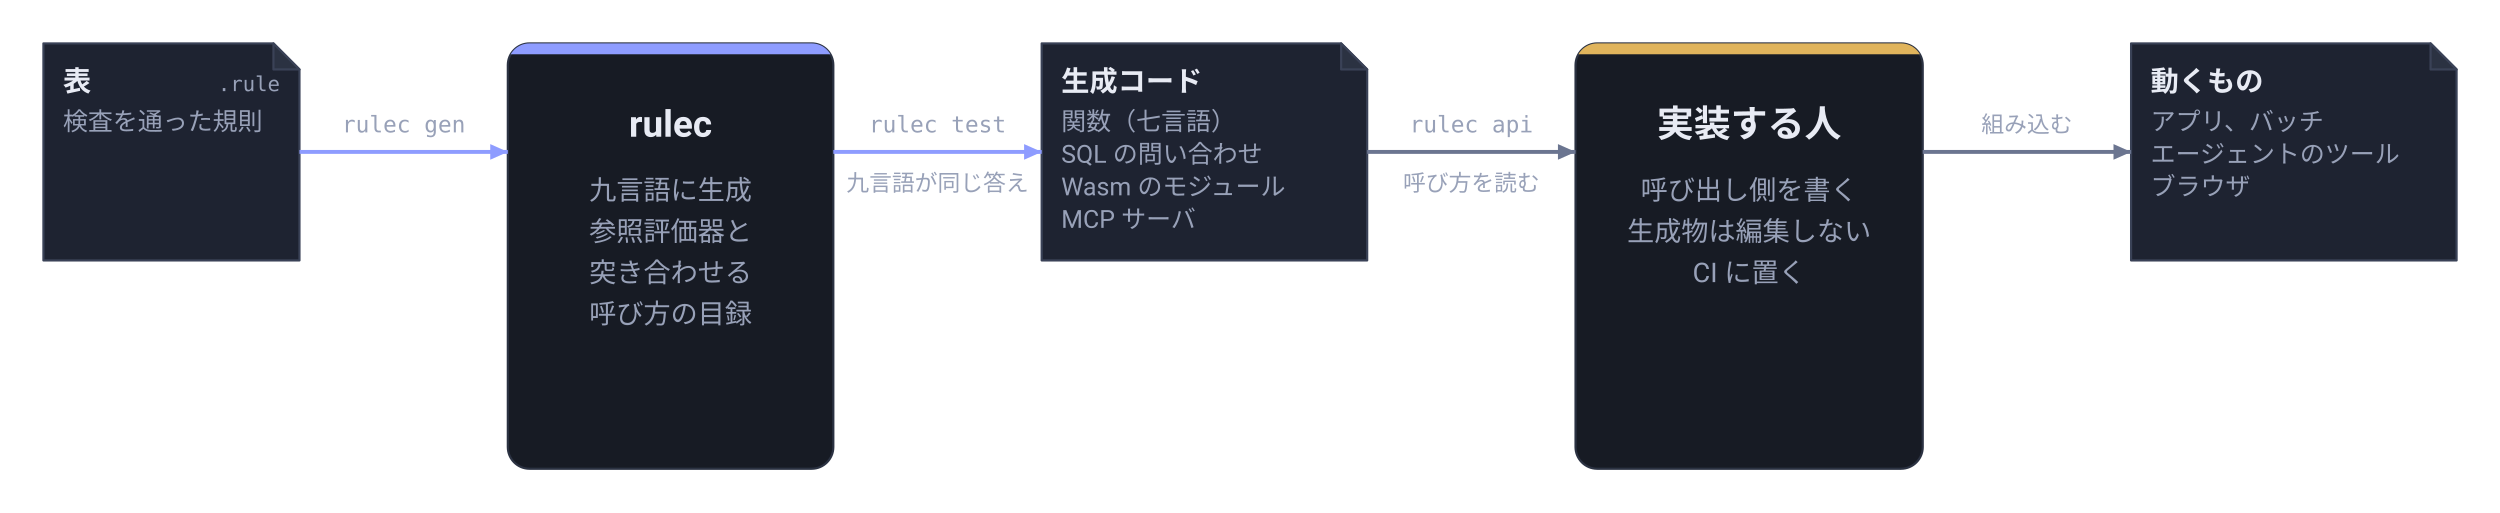
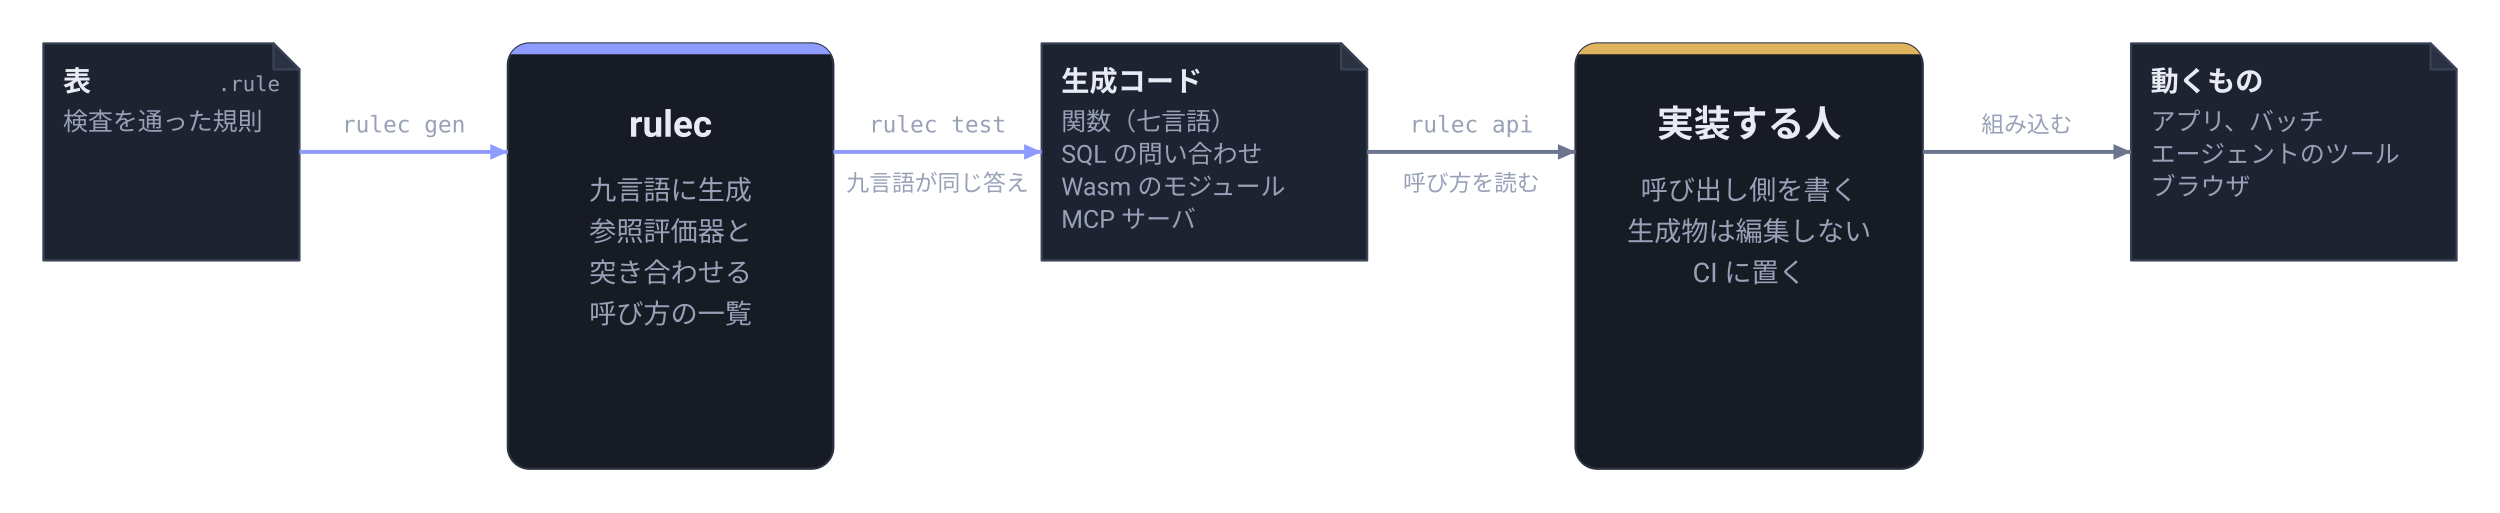
<svg xmlns="http://www.w3.org/2000/svg" viewBox="0 0 1152 236" width="1152" height="236" role="img" aria-label="検査を通った表（.rule）から rulec gen が九言語のコードを出し、rulec test が参照評価器と突き合わせる。実装する人は rulec api で呼び方を読み、関数・SQL・Wasm・MCP サーバのどれかを自分のアプリやバッチやエージェントに組み込む。生成物は編集せず、表が変われば CI の gen --check が止める。" font-family="-apple-system, BlinkMacSystemFont, &quot;Hiragino Sans&quot;, &quot;Noto Sans JP&quot;, &quot;Yu Gothic&quot;, Meiryo, &quot;Segoe UI&quot;, Roboto, sans-serif">
  <defs>
    <marker id="head-neutral" viewBox="0 0 10 10" refX="9" refY="5" markerWidth="9" markerHeight="9" markerUnits="userSpaceOnUse" orient="auto">
      <path d="M0,1 L9,5 L0,9 Z" fill="#6b7590" />
    </marker>
    <marker id="head-accent" viewBox="0 0 10 10" refX="9" refY="5" markerWidth="9" markerHeight="9" markerUnits="userSpaceOnUse" orient="auto">
      <path d="M0,1 L9,5 L0,9 Z" fill="#8e9cff" />
    </marker>
    <marker id="head-human" viewBox="0 0 10 10" refX="9" refY="5" markerWidth="9" markerHeight="9" markerUnits="userSpaceOnUse" orient="auto">
      <path d="M0,1 L9,5 L0,9 Z" fill="#e0b45c" />
    </marker>
  </defs>
  <path d="M20,20.0 H126 L138,32.0 V120.0 H20 Z" fill="#1e2331" stroke="#3a4257" stroke-linejoin="round" />
  <path d="M126,20.0 V32.0 H138 Z" fill="#2b3242" stroke="#3a4257" stroke-linejoin="round" />
  <text x="29" y="42.0" font-size="13" font-weight="600" text-anchor="start" fill="#e8ebf4">表</text>
  <text x="129" y="42.0" font-size="9.5" font-weight="400" text-anchor="end" fill="#98a1b8" font-family="ui-monospace, SFMono-Regular, Menlo, Consolas, monospace">.rule</text>
  <text x="29" y="60.0" font-size="11.5" font-weight="400" text-anchor="start" fill="#98a1b8">検査を通った規則</text>
  <clipPath id="clip-1">
    <rect x="234" y="20" width="150" height="196" rx="10" />
  </clipPath>
  <rect x="234" y="20" width="150" height="196" rx="10" fill="#171b24" stroke="#2b3242" />
  <rect x="234" y="20" width="150" height="5" fill="#8e9cff" clip-path="url(#clip-1)" />
  <text x="309.0" y="63" font-size="17" font-weight="700" text-anchor="middle" fill="#e8ebf4">rulec</text>
  <text x="309.0" y="92" font-size="12.5" font-weight="400" text-anchor="middle" fill="#98a1b8">九言語に生成</text>
  <text x="309.0" y="111" font-size="12.5" font-weight="400" text-anchor="middle" fill="#98a1b8">参照評価器と</text>
  <text x="309.0" y="130" font-size="12.5" font-weight="400" text-anchor="middle" fill="#98a1b8">突き合わせる</text>
-   <text x="309.0" y="149" font-size="12.5" font-weight="400" text-anchor="middle" fill="#98a1b8">呼び方の目録</text>
+   <text x="309.0" y="149" font-size="12.5" font-weight="400" text-anchor="middle" fill="#98a1b8">呼び方の一覧</text>
  <path d="M480,20.0 H618 L630,32.0 V120.0 H480 Z" fill="#1e2331" stroke="#3a4257" stroke-linejoin="round" />
  <path d="M618,20.0 V32.0 H630 Z" fill="#2b3242" stroke="#3a4257" stroke-linejoin="round" />
  <text x="489" y="42.0" font-size="13" font-weight="600" text-anchor="start" fill="#e8ebf4">生成コード</text>
  <text x="489" y="60.0" font-size="11.5" font-weight="400" text-anchor="start" fill="#98a1b8">関数（七言語）</text>
  <text x="489" y="75.0" font-size="11.5" font-weight="400" text-anchor="start" fill="#98a1b8">SQL の問い合わせ</text>
  <text x="489" y="90.0" font-size="11.5" font-weight="400" text-anchor="start" fill="#98a1b8">Wasm のモジュール</text>
  <text x="489" y="105.0" font-size="11.5" font-weight="400" text-anchor="start" fill="#98a1b8">MCP サーバ</text>
  <clipPath id="clip-3">
    <rect x="726" y="20" width="160" height="196" rx="10" />
  </clipPath>
  <rect x="726" y="20" width="160" height="196" rx="10" fill="#171b24" stroke="#2b3242" />
  <rect x="726" y="20" width="160" height="5" fill="#e0b45c" clip-path="url(#clip-3)" />
  <text x="806.0" y="63" font-size="17" font-weight="700" text-anchor="middle" fill="#e8ebf4">実装する人</text>
  <text x="806.0" y="92" font-size="12.5" font-weight="400" text-anchor="middle" fill="#98a1b8">呼び出し側を書く</text>
  <text x="806.0" y="111" font-size="12.5" font-weight="400" text-anchor="middle" fill="#98a1b8">生成物は編集しない</text>
  <text x="806.0" y="130" font-size="12.5" font-weight="400" text-anchor="middle" fill="#98a1b8">CI に置く</text>
  <path d="M982,20.0 H1120 L1132,32.0 V120.0 H982 Z" fill="#1e2331" stroke="#3a4257" stroke-linejoin="round" />
  <path d="M1120,20.0 V32.0 H1132 Z" fill="#2b3242" stroke="#3a4257" stroke-linejoin="round" />
  <text x="991" y="42.0" font-size="13" font-weight="600" text-anchor="start" fill="#e8ebf4">動くもの</text>
  <text x="991" y="60.0" font-size="11.5" font-weight="400" text-anchor="start" fill="#98a1b8">アプリ、バッチ</text>
  <text x="991" y="75.0" font-size="11.5" font-weight="400" text-anchor="start" fill="#98a1b8">エージェントのツール</text>
  <text x="991" y="90.0" font-size="11.5" font-weight="400" text-anchor="start" fill="#98a1b8">ブラウザ</text>
  <line x1="138" y1="70" x2="234" y2="70" stroke="#8e9cff" stroke-width="1.8" marker-end="url(#head-accent)" />
  <text x="186.0" y="61" font-size="10.5" font-weight="400" text-anchor="middle" fill="#98a1b8" font-family="ui-monospace, SFMono-Regular, Menlo, Consolas, monospace">rulec gen</text>
  <line x1="384" y1="70" x2="480" y2="70" stroke="#8e9cff" stroke-width="1.8" marker-end="url(#head-accent)" />
  <text x="432.0" y="61" font-size="10.5" font-weight="400" text-anchor="middle" fill="#98a1b8" font-family="ui-monospace, SFMono-Regular, Menlo, Consolas, monospace">rulec test</text>
  <text x="432.0" y="88" font-size="10.5" font-weight="400" text-anchor="middle" fill="#98a1b8">九言語が同じ答え</text>
  <line x1="630" y1="70" x2="726" y2="70" stroke="#6b7590" stroke-width="1.8" marker-end="url(#head-neutral)" />
  <text x="678.0" y="61" font-size="10.5" font-weight="400" text-anchor="middle" fill="#98a1b8" font-family="ui-monospace, SFMono-Regular, Menlo, Consolas, monospace">rulec api</text>
  <text x="678.0" y="88" font-size="10.5" font-weight="400" text-anchor="middle" fill="#98a1b8">呼び方を読む</text>
  <line x1="886" y1="70" x2="982" y2="70" stroke="#6b7590" stroke-width="1.8" marker-end="url(#head-neutral)" />
  <text x="934.0" y="61" font-size="10.5" font-weight="400" text-anchor="middle" fill="#98a1b8">組み込む</text>
</svg>
